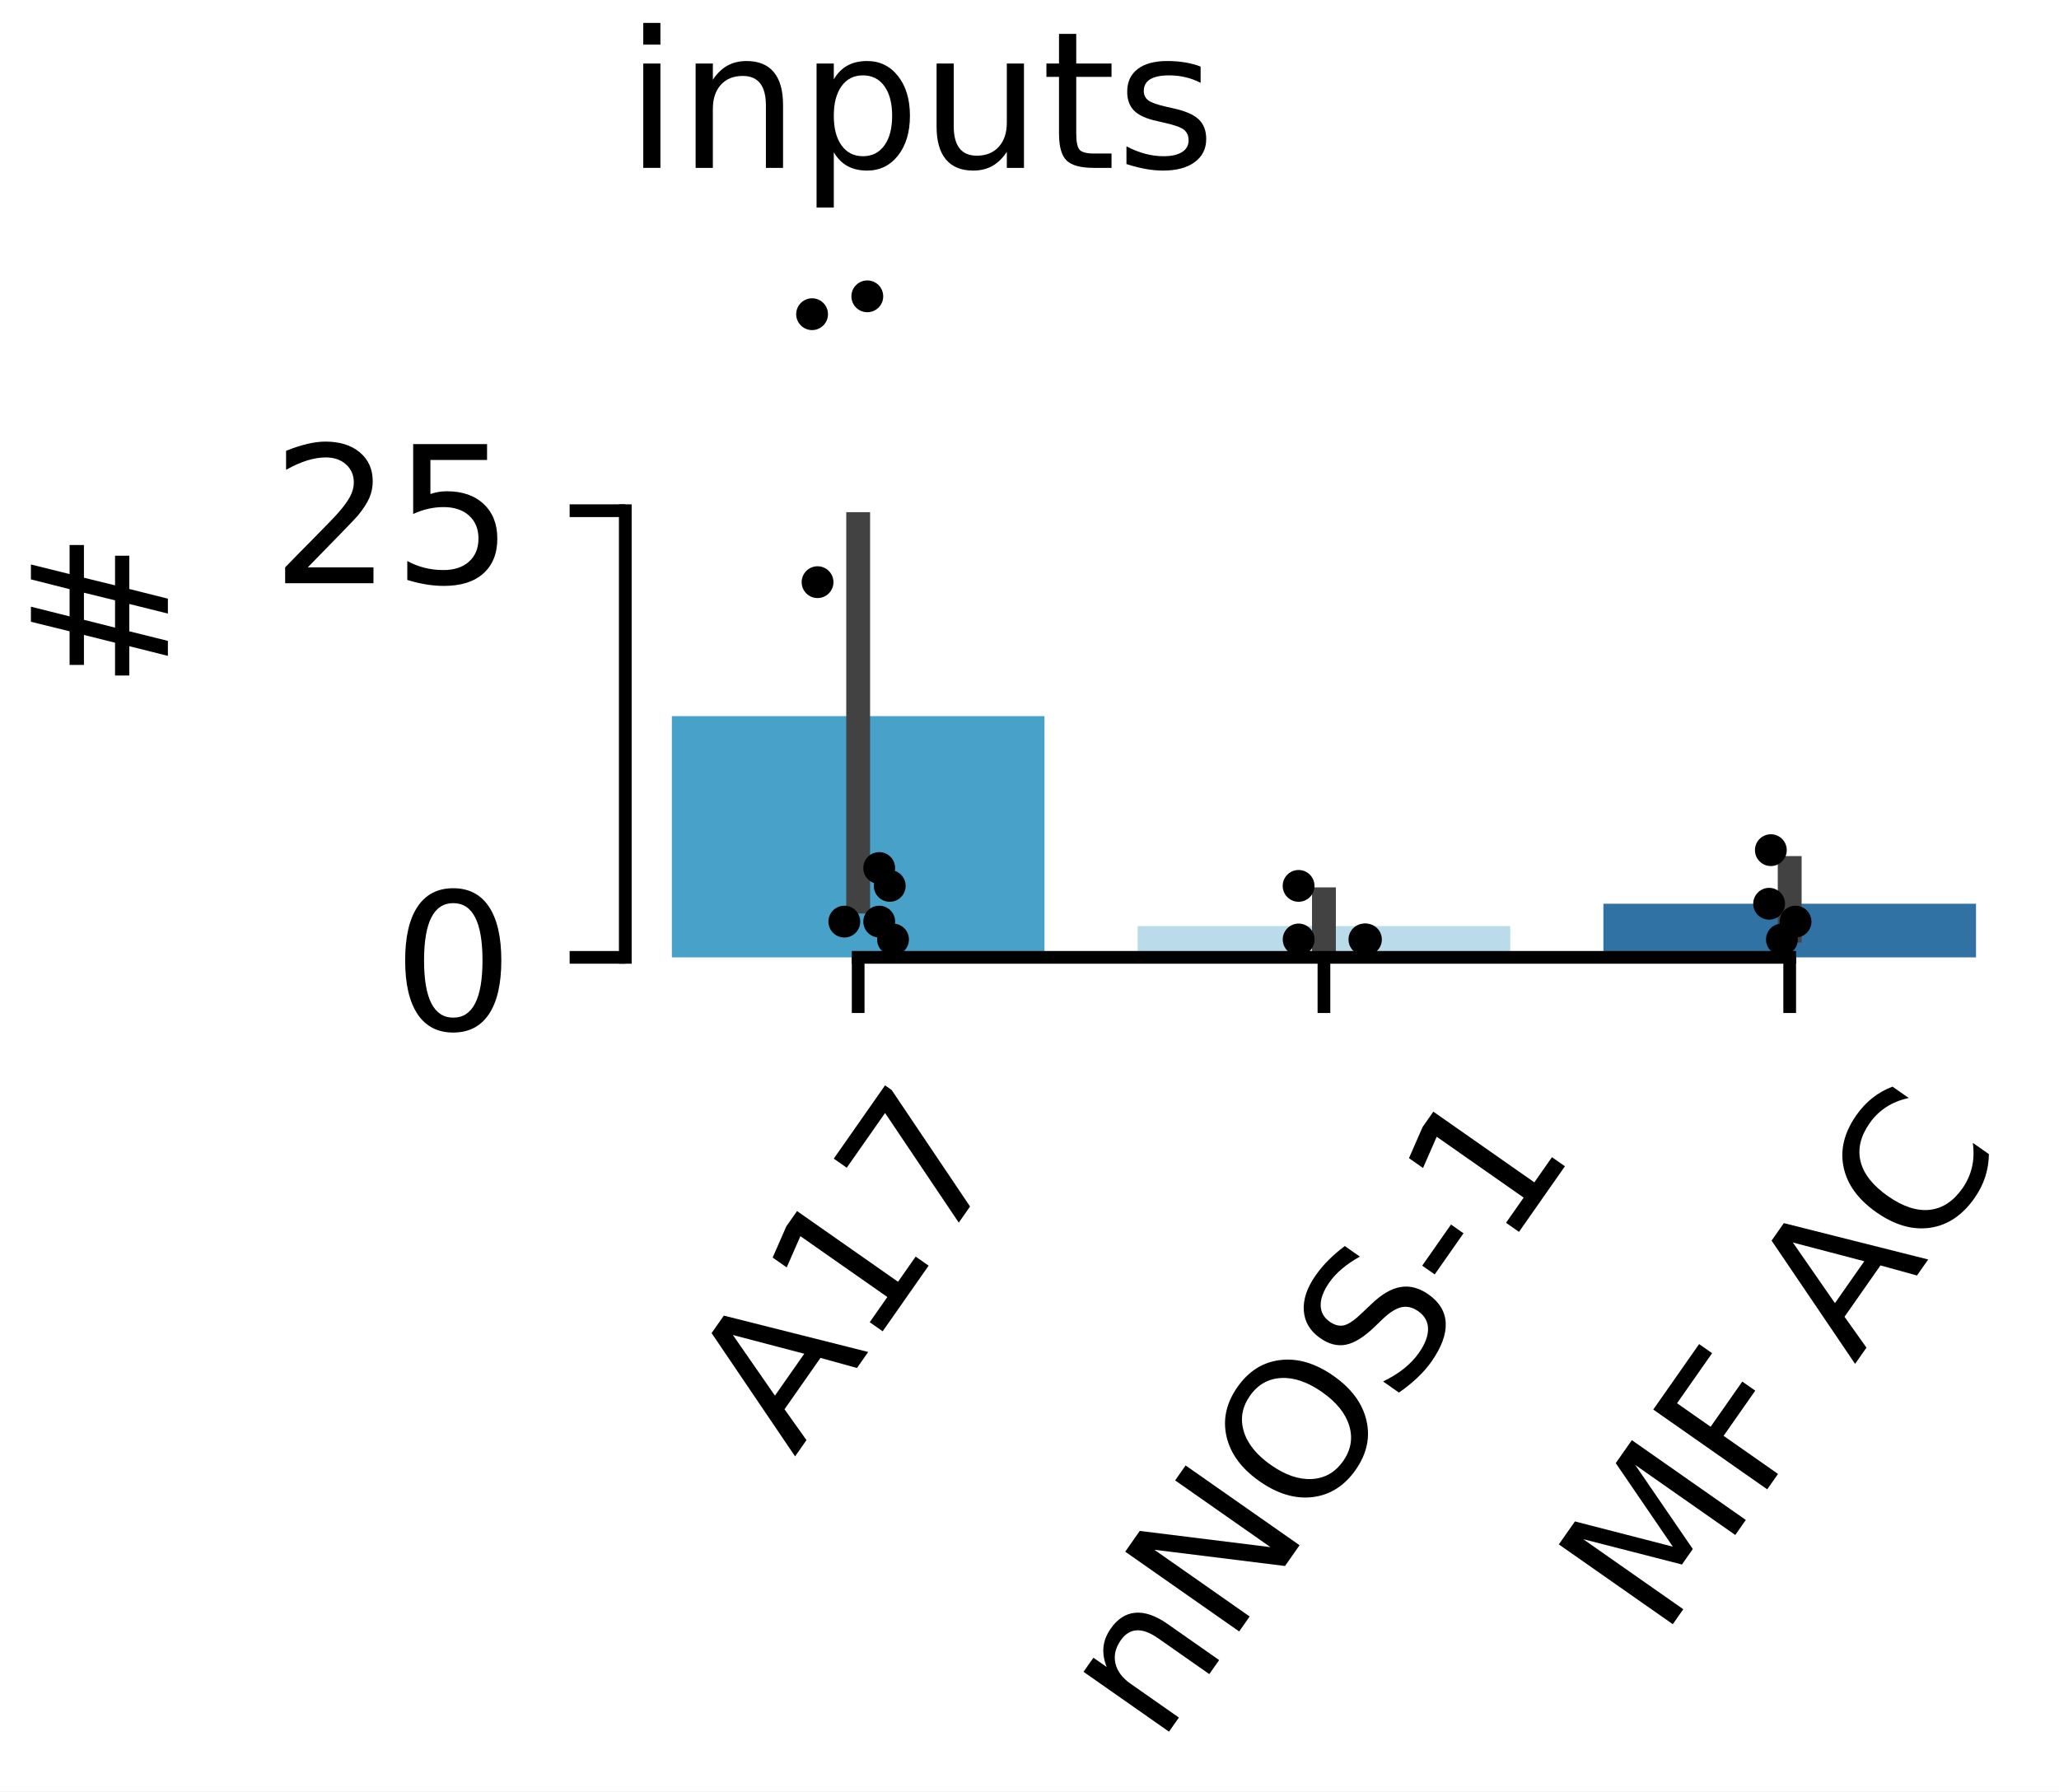
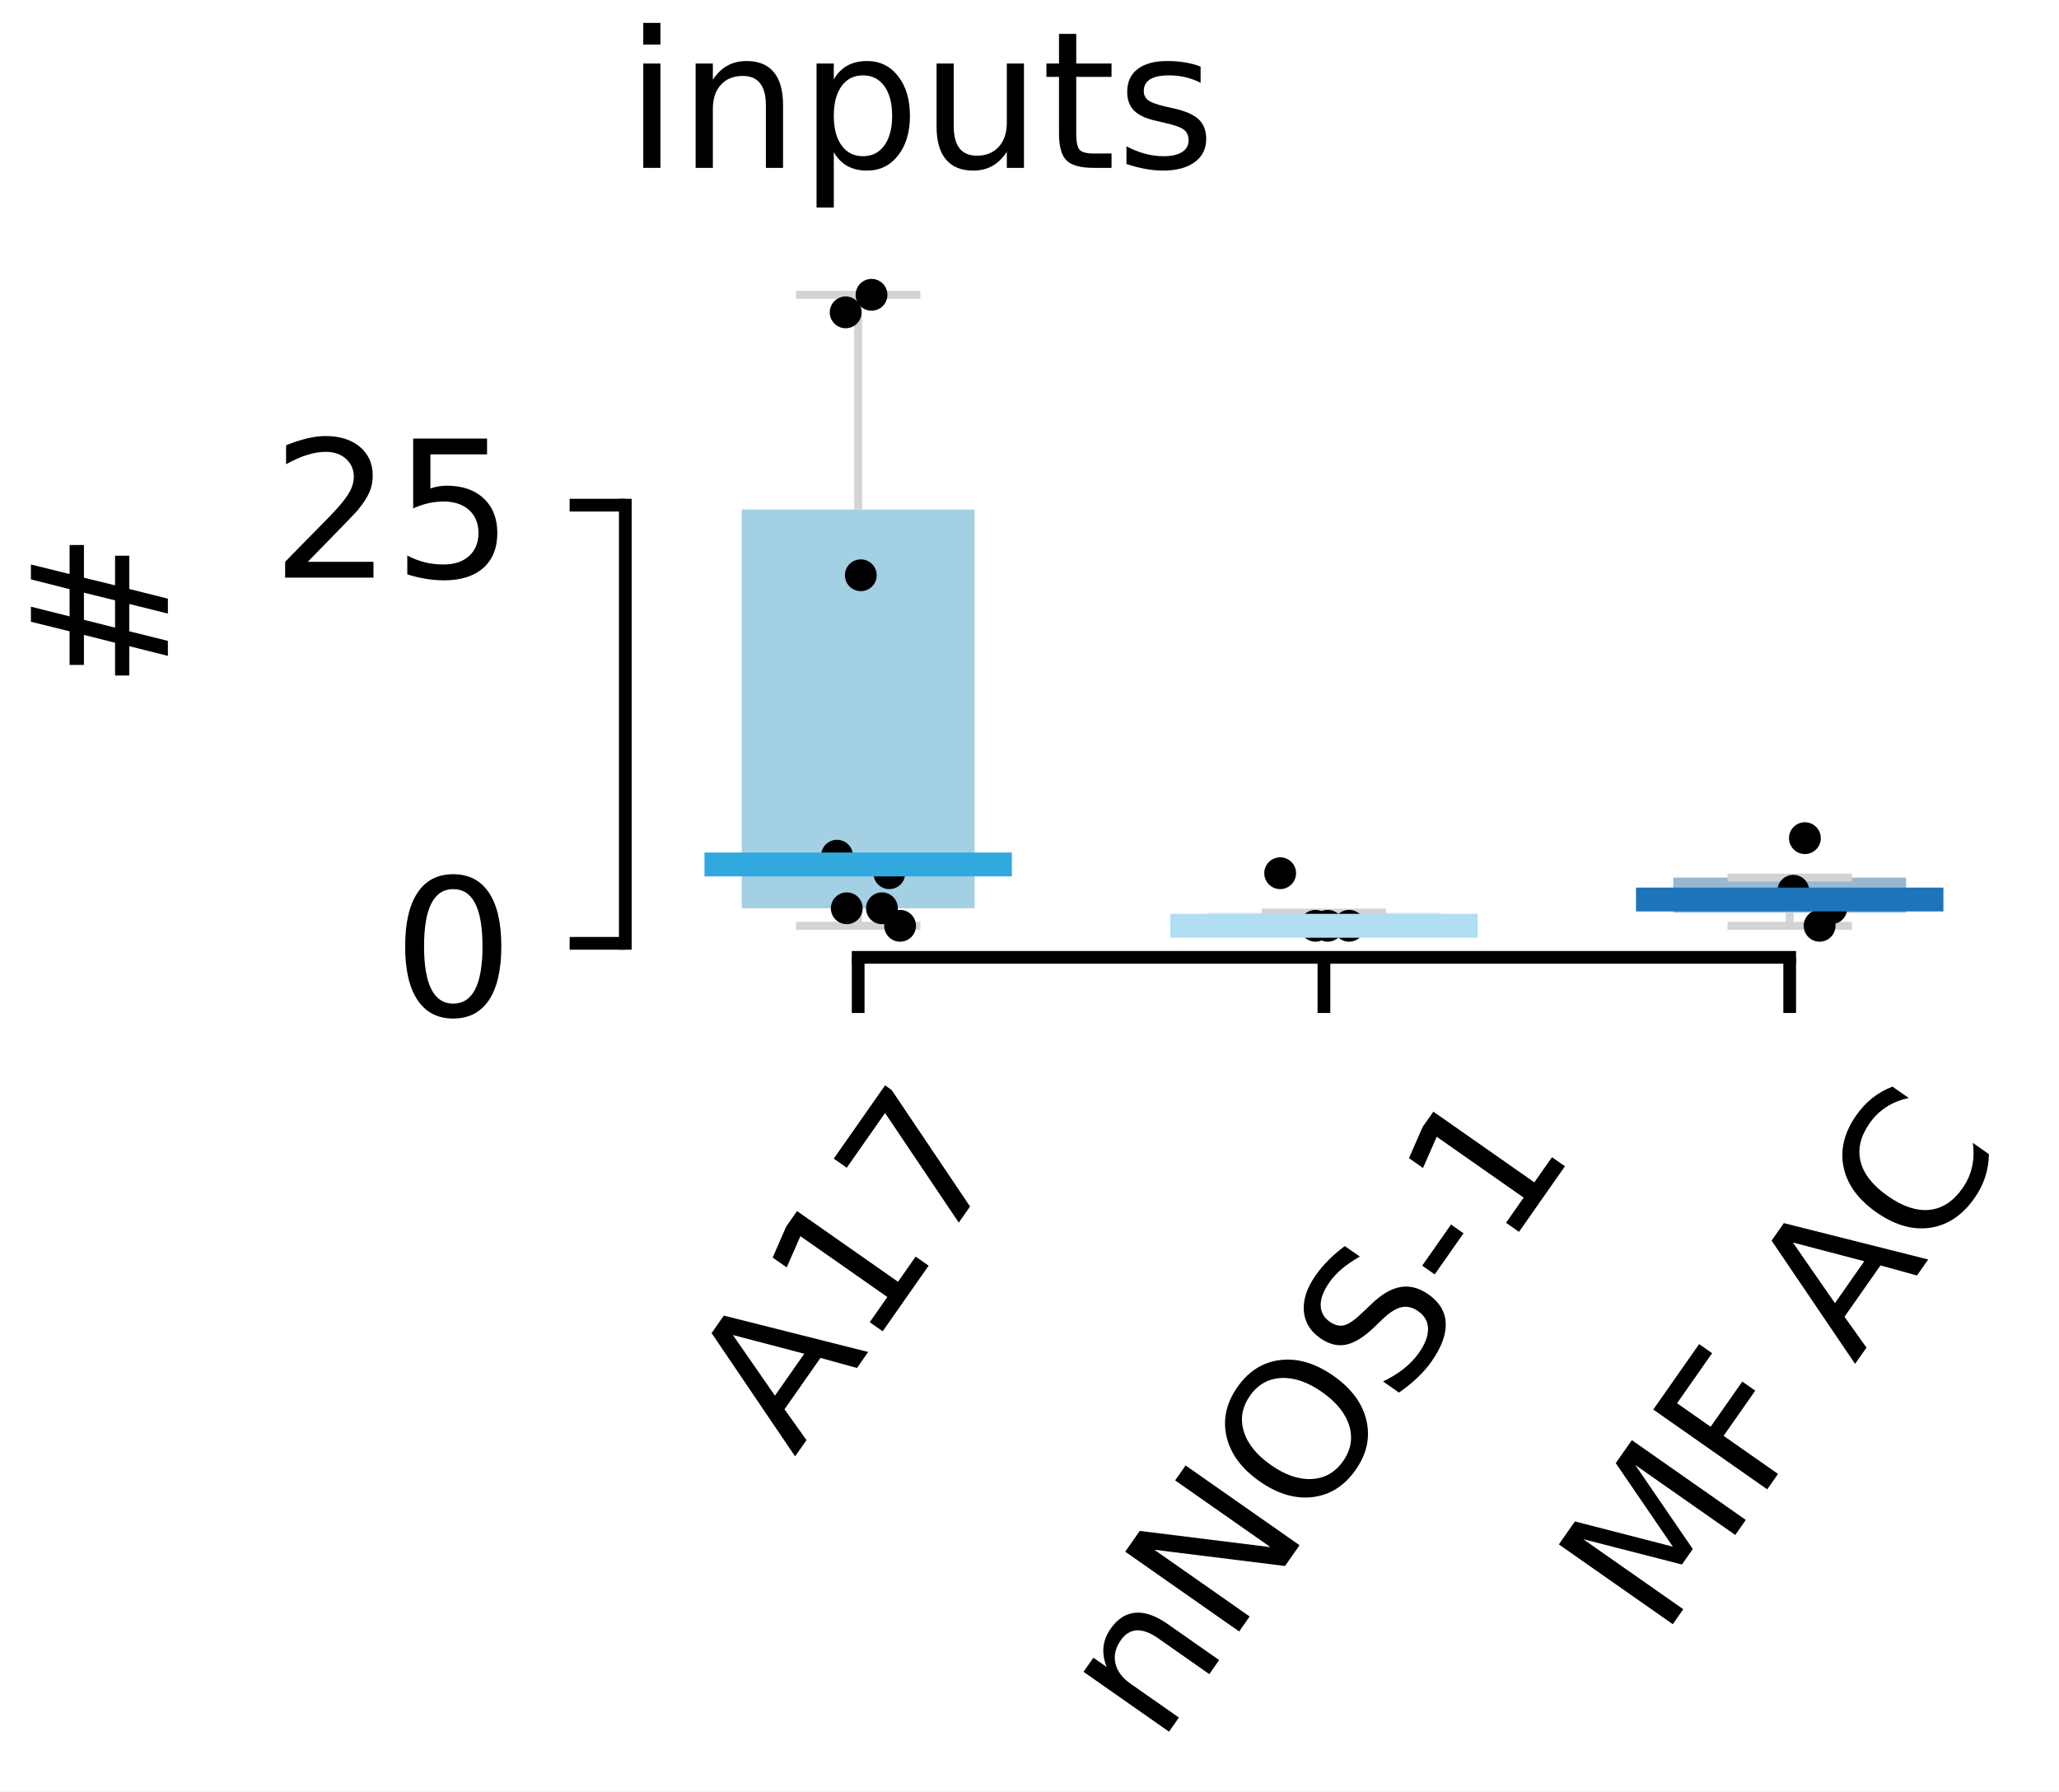
<svg xmlns="http://www.w3.org/2000/svg" xmlns:xlink="http://www.w3.org/1999/xlink" width="129.488pt" height="112.676pt" viewBox="0 0 129.488 112.676" version="1.1">
  <defs>
    <style type="text/css">*{stroke-linejoin: round; stroke-linecap: butt}</style>
  </defs>
  <g id="figure_1">
    <g id="patch_1">
      <path d="M 0 112.676  L 129.488 112.676  L 129.488 0  L 0 0  z " style="fill: #ffffff" />
    </g>
    <g id="axes_1">
      <g id="patch_2">
        <path d="M 39.324 60.212  L 127.198 60.212  L 127.198 16.558  L 39.324 16.558  z " style="fill: #ffffff" />
      </g>
-       <g id="patch_3">
-         <path d="M 42.253 60.212  L 65.686 60.212  L 65.686 45.042  L 42.253 45.042  z " clip-path="url(#p4fff93a6d7)" style="fill: #48a1c8" />
-       </g>
-       <g id="patch_4">
-         <path d="M 100.836 60.212  L 124.269 60.212  L 124.269 56.841  L 100.836 56.841  z " clip-path="url(#p4fff93a6d7)" style="fill: #3172a5" />
-       </g>
-       <g id="patch_5">
-         <path d="M 71.544 60.212  L 94.977 60.212  L 94.977 58.245  L 71.544 58.245  z " clip-path="url(#p4fff93a6d7)" style="fill: #b9dbea" />
-       </g>
      <g id="matplotlib.axis_1">
        <g id="xtick_1">
          <g id="line2d_1">
            <defs>
-               <path id="m1402d0a097" d="M 0 0  L 0 3.5  " style="stroke: #000000; stroke-width: 0.8" />
+               <path id="mdfc193caf7" d="M 0 0  L 0 3.5  " style="stroke: #000000; stroke-width: 0.8" />
            </defs>
            <g>
-               <use xlink:href="#m1402d0a097" x="53.969" y="60.212" style="stroke: #000000; stroke-width: 0.8" />
+               <use xlink:href="#mdfc193caf7" x="53.969" y="60.212" style="stroke: #000000; stroke-width: 0.8" />
            </g>
          </g>
          <g id="text_1">
            <g transform="translate(49.94841 91.67428) rotate(-55) scale(0.12 -0.12)">
              <defs>
                <path id="DejaVuSans-41" d="M 2188 4044  L 1331 1722  L 3047 1722  L 2188 4044  z M 1831 4666  L 2547 4666  L 4325 0  L 3669 0  L 3244 1197  L 1141 1197  L 716 0  L 50 0  L 1831 4666  z " transform="scale(0.015625)" />
                <path id="DejaVuSans-31" d="M 794 531  L 1825 531  L 1825 4091  L 703 3866  L 703 4441  L 1819 4666  L 2450 4666  L 2450 531  L 3481 531  L 3481 0  L 794 0  L 794 531  z " transform="scale(0.015625)" />
                <path id="DejaVuSans-37" d="M 525 4666  L 3525 4666  L 3525 4397  L 1831 0  L 1172 0  L 2766 4134  L 525 4134  L 525 4666  z " transform="scale(0.015625)" />
              </defs>
              <use xlink:href="#DejaVuSans-41" />
              <use xlink:href="#DejaVuSans-31" transform="translate(68.4082 0)" />
              <use xlink:href="#DejaVuSans-37" transform="translate(132.0312 0)" />
            </g>
          </g>
        </g>
        <g id="xtick_2">
          <g id="line2d_2">
            <g>
-               <use xlink:href="#m1402d0a097" x="83.261" y="60.212" style="stroke: #000000; stroke-width: 0.8" />
+               <use xlink:href="#mdfc193caf7" x="83.261" y="60.212" style="stroke: #000000; stroke-width: 0.8" />
            </g>
          </g>
          <g id="text_2">
            <g transform="translate(72.89241 109.8042) rotate(-55) scale(0.12 -0.12)">
              <defs>
                <path id="DejaVuSans-6e" d="M 3513 2113  L 3513 0  L 2938 0  L 2938 2094  Q 2938 2591 2744 2837  Q 2550 3084 2163 3084  Q 1697 3084 1428 2787  Q 1159 2491 1159 1978  L 1159 0  L 581 0  L 581 3500  L 1159 3500  L 1159 2956  Q 1366 3272 1645 3428  Q 1925 3584 2291 3584  Q 2894 3584 3203 3211  Q 3513 2838 3513 2113  z " transform="scale(0.015625)" />
                <path id="DejaVuSans-4e" d="M 628 4666  L 1478 4666  L 3547 763  L 3547 4666  L 4159 4666  L 4159 0  L 3309 0  L 1241 3903  L 1241 0  L 628 0  L 628 4666  z " transform="scale(0.015625)" />
                <path id="DejaVuSans-4f" d="M 2522 4238  Q 1834 4238 1429 3725  Q 1025 3213 1025 2328  Q 1025 1447 1429 934  Q 1834 422 2522 422  Q 3209 422 3611 934  Q 4013 1447 4013 2328  Q 4013 3213 3611 3725  Q 3209 4238 2522 4238  z M 2522 4750  Q 3503 4750 4090 4092  Q 4678 3434 4678 2328  Q 4678 1225 4090 567  Q 3503 -91 2522 -91  Q 1538 -91 948 565  Q 359 1222 359 2328  Q 359 3434 948 4092  Q 1538 4750 2522 4750  z " transform="scale(0.015625)" />
                <path id="DejaVuSans-53" d="M 3425 4513  L 3425 3897  Q 3066 4069 2747 4153  Q 2428 4238 2131 4238  Q 1616 4238 1336 4038  Q 1056 3838 1056 3469  Q 1056 3159 1242 3001  Q 1428 2844 1947 2747  L 2328 2669  Q 3034 2534 3370 2195  Q 3706 1856 3706 1288  Q 3706 609 3251 259  Q 2797 -91 1919 -91  Q 1588 -91 1214 -16  Q 841 59 441 206  L 441 856  Q 825 641 1194 531  Q 1563 422 1919 422  Q 2459 422 2753 634  Q 3047 847 3047 1241  Q 3047 1584 2836 1778  Q 2625 1972 2144 2069  L 1759 2144  Q 1053 2284 737 2584  Q 422 2884 422 3419  Q 422 4038 858 4394  Q 1294 4750 2059 4750  Q 2388 4750 2728 4690  Q 3069 4631 3425 4513  z " transform="scale(0.015625)" />
                <path id="DejaVuSans-2d" d="M 313 2009  L 1997 2009  L 1997 1497  L 313 1497  L 313 2009  z " transform="scale(0.015625)" />
              </defs>
              <use xlink:href="#DejaVuSans-6e" />
              <use xlink:href="#DejaVuSans-4e" transform="translate(63.37891 0)" />
              <use xlink:href="#DejaVuSans-4f" transform="translate(138.1836 0)" />
              <use xlink:href="#DejaVuSans-53" transform="translate(216.8945 0)" />
              <use xlink:href="#DejaVuSans-2d" transform="translate(280.3711 0)" />
              <use xlink:href="#DejaVuSans-31" transform="translate(316.4551 0)" />
            </g>
          </g>
        </g>
        <g id="xtick_3">
          <g id="line2d_3">
            <g>
-               <use xlink:href="#m1402d0a097" x="112.552" y="60.212" style="stroke: #000000; stroke-width: 0.8" />
+               <use xlink:href="#mdfc193caf7" x="112.552" y="60.212" style="stroke: #000000; stroke-width: 0.8" />
            </g>
          </g>
          <g id="text_3">
            <g transform="translate(104.525 103.1168) rotate(-55) scale(0.12 -0.12)">
              <defs>
                <path id="DejaVuSans-4d" d="M 628 4666  L 1569 4666  L 2759 1491  L 3956 4666  L 4897 4666  L 4897 0  L 4281 0  L 4281 4097  L 3078 897  L 2444 897  L 1241 4097  L 1241 0  L 628 0  L 628 4666  z " transform="scale(0.015625)" />
                <path id="DejaVuSans-46" d="M 628 4666  L 3309 4666  L 3309 4134  L 1259 4134  L 1259 2759  L 3109 2759  L 3109 2228  L 1259 2228  L 1259 0  L 628 0  L 628 4666  z " transform="scale(0.015625)" />
                <path id="DejaVuSans-20" transform="scale(0.015625)" />
                <path id="DejaVuSans-43" d="M 4122 4306  L 4122 3641  Q 3803 3938 3442 4084  Q 3081 4231 2675 4231  Q 1875 4231 1450 3742  Q 1025 3253 1025 2328  Q 1025 1406 1450 917  Q 1875 428 2675 428  Q 3081 428 3442 575  Q 3803 722 4122 1019  L 4122 359  Q 3791 134 3420 21  Q 3050 -91 2638 -91  Q 1578 -91 968 557  Q 359 1206 359 2328  Q 359 3453 968 4101  Q 1578 4750 2638 4750  Q 3056 4750 3426 4639  Q 3797 4528 4122 4306  z " transform="scale(0.015625)" />
              </defs>
              <use xlink:href="#DejaVuSans-4d" />
              <use xlink:href="#DejaVuSans-46" transform="translate(86.2793 0)" />
              <use xlink:href="#DejaVuSans-20" transform="translate(143.7988 0)" />
              <use xlink:href="#DejaVuSans-41" transform="translate(175.5859 0)" />
              <use xlink:href="#DejaVuSans-43" transform="translate(242.2441 0)" />
            </g>
          </g>
        </g>
      </g>
      <g id="matplotlib.axis_2">
        <g id="ytick_1">
          <g id="line2d_4">
            <defs>
-               <path id="mf368480bfd" d="M 0 0  L -3.5 0  " style="stroke: #000000; stroke-width: 0.8" />
+               <path id="mcdc5f26cc8" d="M 0 0  L -3.5 0  " style="stroke: #000000; stroke-width: 0.8" />
            </defs>
            <g>
-               <use xlink:href="#mf368480bfd" x="39.324" y="60.212" style="stroke: #000000; stroke-width: 0.8" />
+               <use xlink:href="#mcdc5f26cc8" x="39.324" y="59.33" style="stroke: #000000; stroke-width: 0.8" />
            </g>
          </g>
          <g id="text_4">
-             <g transform="translate(24.68875 64.77073) scale(0.12 -0.12)">
+             <g transform="translate(24.68875 63.88884) scale(0.12 -0.12)">
              <defs>
                <path id="DejaVuSans-30" d="M 2034 4250  Q 1547 4250 1301 3770  Q 1056 3291 1056 2328  Q 1056 1369 1301 889  Q 1547 409 2034 409  Q 2525 409 2770 889  Q 3016 1369 3016 2328  Q 3016 3291 2770 3770  Q 2525 4250 2034 4250  z M 2034 4750  Q 2819 4750 3233 4129  Q 3647 3509 3647 2328  Q 3647 1150 3233 529  Q 2819 -91 2034 -91  Q 1250 -91 836 529  Q 422 1150 422 2328  Q 422 3509 836 4129  Q 1250 4750 2034 4750  z " transform="scale(0.015625)" />
              </defs>
              <use xlink:href="#DejaVuSans-30" />
            </g>
          </g>
        </g>
        <g id="ytick_2">
          <g id="line2d_5">
            <g>
-               <use xlink:href="#mf368480bfd" x="39.324" y="32.121" style="stroke: #000000; stroke-width: 0.8" />
+               <use xlink:href="#mcdc5f26cc8" x="39.324" y="31.771" style="stroke: #000000; stroke-width: 0.8" />
            </g>
          </g>
          <g id="text_5">
-             <g transform="translate(17.05375 36.67965) scale(0.12 -0.12)">
+             <g transform="translate(17.05375 36.32979) scale(0.12 -0.12)">
              <defs>
                <path id="DejaVuSans-32" d="M 1228 531  L 3431 531  L 3431 0  L 469 0  L 469 531  Q 828 903 1448 1529  Q 2069 2156 2228 2338  Q 2531 2678 2651 2914  Q 2772 3150 2772 3378  Q 2772 3750 2511 3984  Q 2250 4219 1831 4219  Q 1534 4219 1204 4116  Q 875 4013 500 3803  L 500 4441  Q 881 4594 1212 4672  Q 1544 4750 1819 4750  Q 2544 4750 2975 4387  Q 3406 4025 3406 3419  Q 3406 3131 3298 2873  Q 3191 2616 2906 2266  Q 2828 2175 2409 1742  Q 1991 1309 1228 531  z " transform="scale(0.015625)" />
                <path id="DejaVuSans-35" d="M 691 4666  L 3169 4666  L 3169 4134  L 1269 4134  L 1269 2991  Q 1406 3038 1543 3061  Q 1681 3084 1819 3084  Q 2600 3084 3056 2656  Q 3513 2228 3513 1497  Q 3513 744 3044 326  Q 2575 -91 1722 -91  Q 1428 -91 1123 -41  Q 819 9 494 109  L 494 744  Q 775 591 1075 516  Q 1375 441 1709 441  Q 2250 441 2565 725  Q 2881 1009 2881 1497  Q 2881 1984 2565 2268  Q 2250 2553 1709 2553  Q 1456 2553 1204 2497  Q 953 2441 691 2322  L 691 4666  z " transform="scale(0.015625)" />
              </defs>
              <use xlink:href="#DejaVuSans-32" />
              <use xlink:href="#DejaVuSans-35" transform="translate(63.62305 0)" />
            </g>
          </g>
        </g>
        <g id="text_6">
          <g transform="translate(10.55813 43.41271) rotate(-90) scale(0.12 -0.12)">
            <defs>
              <path id="DejaVuSans-23" d="M 3272 2816  L 2363 2816  L 2100 1772  L 3016 1772  L 3272 2816  z M 2803 4594  L 2478 3297  L 3391 3297  L 3719 4594  L 4219 4594  L 3897 3297  L 4872 3297  L 4872 2816  L 3775 2816  L 3519 1772  L 4513 1772  L 4513 1294  L 3397 1294  L 3072 0  L 2572 0  L 2894 1294  L 1978 1294  L 1656 0  L 1153 0  L 1478 1294  L 494 1294  L 494 1772  L 1594 1772  L 1856 2816  L 850 2816  L 850 3297  L 1978 3297  L 2297 4594  L 2803 4594  z " transform="scale(0.015625)" />
            </defs>
            <use xlink:href="#DejaVuSans-23" />
          </g>
        </g>
      </g>
+       <g id="patch_3">
+         <path d="M 46.647 57.125  L 61.292 57.125  L 61.292 32.046  L 46.647 32.046  L 46.647 57.125  z " clip-path="url(#pf9a64f1a01)" style="fill: #48a1c8; opacity: 0.5" />
+       </g>
      <g id="line2d_6">
-         <path d="M 53.969 56.704  L 53.969 32.963  " clip-path="url(#p4fff93a6d7)" style="fill: none; stroke: #424242; stroke-width: 1.5; stroke-linecap: square" />
+         <path d="M 53.969 57.125  L 53.969 58.227  " clip-path="url(#pf9a64f1a01)" style="fill: none; stroke: #d3d3d3; stroke-width: 0.5" />
      </g>
      <g id="line2d_7">
-         <path d="M 112.552 58.533  L 112.552 54.593  " clip-path="url(#p4fff93a6d7)" style="fill: none; stroke: #424242; stroke-width: 1.5; stroke-linecap: square" />
+         <path d="M 53.969 32.046  L 53.969 18.542  " clip-path="url(#pf9a64f1a01)" style="fill: none; stroke: #d3d3d3; stroke-width: 0.5" />
      </g>
      <g id="line2d_8">
-         <path d="M 83.261 59.088  L 83.261 56.56  " clip-path="url(#p4fff93a6d7)" style="fill: none; stroke: #424242; stroke-width: 1.5; stroke-linecap: square" />
+         <path d="M 50.308 58.227  L 57.631 58.227  " clip-path="url(#pf9a64f1a01)" style="fill: none; stroke: #d3d3d3; stroke-width: 0.5; stroke-linecap: square" />
+       </g>
+       <g id="line2d_9">
+         <path d="M 50.308 18.542  L 57.631 18.542  " clip-path="url(#pf9a64f1a01)" style="fill: none; stroke: #d3d3d3; stroke-width: 0.5; stroke-linecap: square" />
+       </g>
+       <g id="patch_4">
+         <path d="M 105.229 57.401  L 119.875 57.401  L 119.875 55.196  L 105.229 55.196  L 105.229 57.401  z " clip-path="url(#pf9a64f1a01)" style="fill: #3172a5; opacity: 0.5" />
+       </g>
+       <g id="line2d_10">
+         <path d="M 112.552 57.401  L 112.552 58.227  " clip-path="url(#pf9a64f1a01)" style="fill: none; stroke: #d3d3d3; stroke-width: 0.5" />
+       </g>
+       <g id="line2d_11">
+         <path d="M 112.552 55.196  L 112.552 55.196  " clip-path="url(#pf9a64f1a01)" style="fill: none; stroke: #d3d3d3; stroke-width: 0.5" />
+       </g>
+       <g id="line2d_12">
+         <path d="M 108.891 58.227  L 116.214 58.227  " clip-path="url(#pf9a64f1a01)" style="fill: none; stroke: #d3d3d3; stroke-width: 0.5; stroke-linecap: square" />
+       </g>
+       <g id="line2d_13">
+         <path d="M 108.891 55.196  L 116.214 55.196  " clip-path="url(#pf9a64f1a01)" style="fill: none; stroke: #d3d3d3; stroke-width: 0.5; stroke-linecap: square" />
+       </g>
+       <g id="patch_5">
+         <path d="M 75.938 58.227  L 90.584 58.227  L 90.584 57.401  L 75.938 57.401  L 75.938 58.227  z " clip-path="url(#pf9a64f1a01)" style="fill: #b9dbea; opacity: 0.5" />
+       </g>
+       <g id="line2d_14">
+         <path d="M 83.261 58.227  L 83.261 58.227  " clip-path="url(#pf9a64f1a01)" style="fill: none; stroke: #d3d3d3; stroke-width: 0.5" />
+       </g>
+       <g id="line2d_15">
+         <path d="M 83.261 57.401  L 83.261 57.401  " clip-path="url(#pf9a64f1a01)" style="fill: none; stroke: #d3d3d3; stroke-width: 0.5" />
+       </g>
+       <g id="line2d_16">
+         <path d="M 79.599 58.227  L 86.922 58.227  " clip-path="url(#pf9a64f1a01)" style="fill: none; stroke: #d3d3d3; stroke-width: 0.5; stroke-linecap: square" />
+       </g>
+       <g id="line2d_17">
+         <path d="M 79.599 57.401  L 86.922 57.401  " clip-path="url(#pf9a64f1a01)" style="fill: none; stroke: #d3d3d3; stroke-width: 0.5; stroke-linecap: square" />
+       </g>
+       <g id="line2d_18">
+         <path d="M 46.647 54.369  L 61.292 54.369  " clip-path="url(#pf9a64f1a01)" style="fill: none" />
+       </g>
+       <g id="line2d_19">
+         <path d="M 105.229 56.574  L 119.875 56.574  " clip-path="url(#pf9a64f1a01)" style="fill: none" />
+       </g>
+       <g id="line2d_20">
+         <path d="M 75.938 58.227  L 90.584 58.227  " clip-path="url(#pf9a64f1a01)" style="fill: none" />
      </g>
      <g id="patch_6">
-         <path d="M 39.324 60.212  L 39.324 32.121  " style="fill: none; stroke: #000000; stroke-width: 0.8; stroke-linejoin: miter; stroke-linecap: square" />
+         <path d="M 39.324 59.33  L 39.324 31.771  " style="fill: none; stroke: #000000; stroke-width: 0.8; stroke-linejoin: miter; stroke-linecap: square" />
      </g>
      <g id="patch_7">
        <path d="M 53.969 60.212  L 112.552 60.212  " style="fill: none; stroke: #000000; stroke-width: 0.8; stroke-linejoin: miter; stroke-linecap: square" />
      </g>
      <g id="PathCollection_1">
        <defs>
-           <path id="m75c2f60409" d="M 0 1  C 0.265 1 0.52 0.895 0.707 0.707  C 0.895 0.52 1 0.265 1 0  C 1 -0.265 0.895 -0.52 0.707 -0.707  C 0.52 -0.895 0.265 -1 0 -1  C -0.265 -1 -0.52 -0.895 -0.707 -0.707  C -0.895 -0.52 -1 -0.265 -1 0  C -1 0.265 -0.895 0.52 -0.707 0.707  C -0.52 0.895 -0.265 1 0 1  z " />
+           <path id="mbc47923780" d="M 0 1  C 0.265 1 0.52 0.895 0.707 0.707  C 0.895 0.52 1 0.265 1 0  C 1 -0.265 0.895 -0.52 0.707 -0.707  C 0.52 -0.895 0.265 -1 0 -1  C -0.265 -1 -0.52 -0.895 -0.707 -0.707  C -0.895 -0.52 -1 -0.265 -1 0  C -1 0.265 -0.895 0.52 -0.707 0.707  C -0.52 0.895 -0.265 1 0 1  z " />
        </defs>
-         <g clip-path="url(#p4fff93a6d7)">
-           <use xlink:href="#m75c2f60409" x="54.544" y="18.637" />
-           <use xlink:href="#m75c2f60409" x="51.071" y="19.761" />
-           <use xlink:href="#m75c2f60409" x="51.415" y="36.615" />
-           <use xlink:href="#m75c2f60409" x="55.291" y="54.593" />
-           <use xlink:href="#m75c2f60409" x="55.954" y="55.717" />
-           <use xlink:href="#m75c2f60409" x="53.099" y="57.964" />
-           <use xlink:href="#m75c2f60409" x="55.294" y="57.964" />
-           <use xlink:href="#m75c2f60409" x="56.161" y="59.088" />
+         <g clip-path="url(#pf9a64f1a01)">
+           <use xlink:href="#mbc47923780" x="54.81" y="18.542" />
+           <use xlink:href="#mbc47923780" x="53.183" y="19.645" />
+           <use xlink:href="#mbc47923780" x="54.136" y="36.18" />
+           <use xlink:href="#mbc47923780" x="52.638" y="53.818" />
+           <use xlink:href="#mbc47923780" x="55.927" y="54.92" />
+           <use xlink:href="#mbc47923780" x="53.252" y="57.125" />
+           <use xlink:href="#mbc47923780" x="55.464" y="57.125" />
+           <use xlink:href="#mbc47923780" x="56.605" y="58.227" />
        </g>
      </g>
      <g id="PathCollection_2">
-         <g clip-path="url(#p4fff93a6d7)">
-           <use xlink:href="#m75c2f60409" x="81.667" y="55.717" />
-           <use xlink:href="#m75c2f60409" x="85.807" y="59.088" />
-           <use xlink:href="#m75c2f60409" x="85.902" y="59.088" />
-           <use xlink:href="#m75c2f60409" x="81.67" y="59.088" />
+         <g clip-path="url(#pf9a64f1a01)">
+           <use xlink:href="#mbc47923780" x="80.508" y="54.92" />
+           <use xlink:href="#mbc47923780" x="82.729" y="58.227" />
+           <use xlink:href="#mbc47923780" x="83.499" y="58.227" />
+           <use xlink:href="#mbc47923780" x="84.843" y="58.227" />
        </g>
      </g>
      <g id="PathCollection_3">
-         <g clip-path="url(#p4fff93a6d7)">
-           <use xlink:href="#m75c2f60409" x="111.367" y="53.47" />
-           <use xlink:href="#m75c2f60409" x="111.258" y="56.841" />
-           <use xlink:href="#m75c2f60409" x="112.919" y="57.964" />
-           <use xlink:href="#m75c2f60409" x="112.062" y="59.088" />
+         <g clip-path="url(#pf9a64f1a01)">
+           <use xlink:href="#mbc47923780" x="113.508" y="52.716" />
+           <use xlink:href="#mbc47923780" x="112.78" y="56.023" />
+           <use xlink:href="#mbc47923780" x="115.17" y="57.125" />
+           <use xlink:href="#mbc47923780" x="114.433" y="58.227" />
        </g>
      </g>
      <g id="text_7">
        <g transform="translate(39.32375 10.55813) scale(0.12 -0.12)">
          <defs>
            <path id="DejaVuSans-69" d="M 603 3500  L 1178 3500  L 1178 0  L 603 0  L 603 3500  z M 603 4863  L 1178 4863  L 1178 4134  L 603 4134  L 603 4863  z " transform="scale(0.015625)" />
            <path id="DejaVuSans-70" d="M 1159 525  L 1159 -1331  L 581 -1331  L 581 3500  L 1159 3500  L 1159 2969  Q 1341 3281 1617 3432  Q 1894 3584 2278 3584  Q 2916 3584 3314 3078  Q 3713 2572 3713 1747  Q 3713 922 3314 415  Q 2916 -91 2278 -91  Q 1894 -91 1617 61  Q 1341 213 1159 525  z M 3116 1747  Q 3116 2381 2855 2742  Q 2594 3103 2138 3103  Q 1681 3103 1420 2742  Q 1159 2381 1159 1747  Q 1159 1113 1420 752  Q 1681 391 2138 391  Q 2594 391 2855 752  Q 3116 1113 3116 1747  z " transform="scale(0.015625)" />
            <path id="DejaVuSans-75" d="M 544 1381  L 544 3500  L 1119 3500  L 1119 1403  Q 1119 906 1312 657  Q 1506 409 1894 409  Q 2359 409 2629 706  Q 2900 1003 2900 1516  L 2900 3500  L 3475 3500  L 3475 0  L 2900 0  L 2900 538  Q 2691 219 2414 64  Q 2138 -91 1772 -91  Q 1169 -91 856 284  Q 544 659 544 1381  z M 1991 3584  L 1991 3584  z " transform="scale(0.015625)" />
            <path id="DejaVuSans-74" d="M 1172 4494  L 1172 3500  L 2356 3500  L 2356 3053  L 1172 3053  L 1172 1153  Q 1172 725 1289 603  Q 1406 481 1766 481  L 2356 481  L 2356 0  L 1766 0  Q 1100 0 847 248  Q 594 497 594 1153  L 594 3053  L 172 3053  L 172 3500  L 594 3500  L 594 4494  L 1172 4494  z " transform="scale(0.015625)" />
            <path id="DejaVuSans-73" d="M 2834 3397  L 2834 2853  Q 2591 2978 2328 3040  Q 2066 3103 1784 3103  Q 1356 3103 1142 2972  Q 928 2841 928 2578  Q 928 2378 1081 2264  Q 1234 2150 1697 2047  L 1894 2003  Q 2506 1872 2764 1633  Q 3022 1394 3022 966  Q 3022 478 2636 193  Q 2250 -91 1575 -91  Q 1294 -91 989 -36  Q 684 19 347 128  L 347 722  Q 666 556 975 473  Q 1284 391 1588 391  Q 1994 391 2212 530  Q 2431 669 2431 922  Q 2431 1156 2273 1281  Q 2116 1406 1581 1522  L 1381 1569  Q 847 1681 609 1914  Q 372 2147 372 2553  Q 372 3047 722 3315  Q 1072 3584 1716 3584  Q 2034 3584 2315 3537  Q 2597 3491 2834 3397  z " transform="scale(0.015625)" />
          </defs>
          <use xlink:href="#DejaVuSans-69" />
          <use xlink:href="#DejaVuSans-6e" transform="translate(27.7832 0)" />
          <use xlink:href="#DejaVuSans-70" transform="translate(91.16211 0)" />
          <use xlink:href="#DejaVuSans-75" transform="translate(154.6387 0)" />
          <use xlink:href="#DejaVuSans-74" transform="translate(218.0176 0)" />
          <use xlink:href="#DejaVuSans-73" transform="translate(257.2266 0)" />
        </g>
      </g>
+       <g id="line2d_21">
+         <path d="M 44.303 54.369  L 63.636 54.369  " clip-path="url(#pf9a64f1a01)" style="fill: none; stroke: #32a9de; stroke-width: 1.5" />
+       </g>
+       <g id="line2d_22">
+         <path d="M 73.595 58.227  L 92.927 58.227  " clip-path="url(#pf9a64f1a01)" style="fill: none; stroke: #b1def2; stroke-width: 1.5" />
+       </g>
+       <g id="line2d_23">
+         <path d="M 102.886 56.574  L 122.218 56.574  " clip-path="url(#pf9a64f1a01)" style="fill: none; stroke: #1d74b9; stroke-width: 1.5" />
+       </g>
    </g>
  </g>
  <defs>
-     <clipPath id="p4fff93a6d7">
+     <clipPath id="pf9a64f1a01">
      <rect x="39.324" y="16.558" width="87.874" height="43.654" />
    </clipPath>
  </defs>
</svg>
